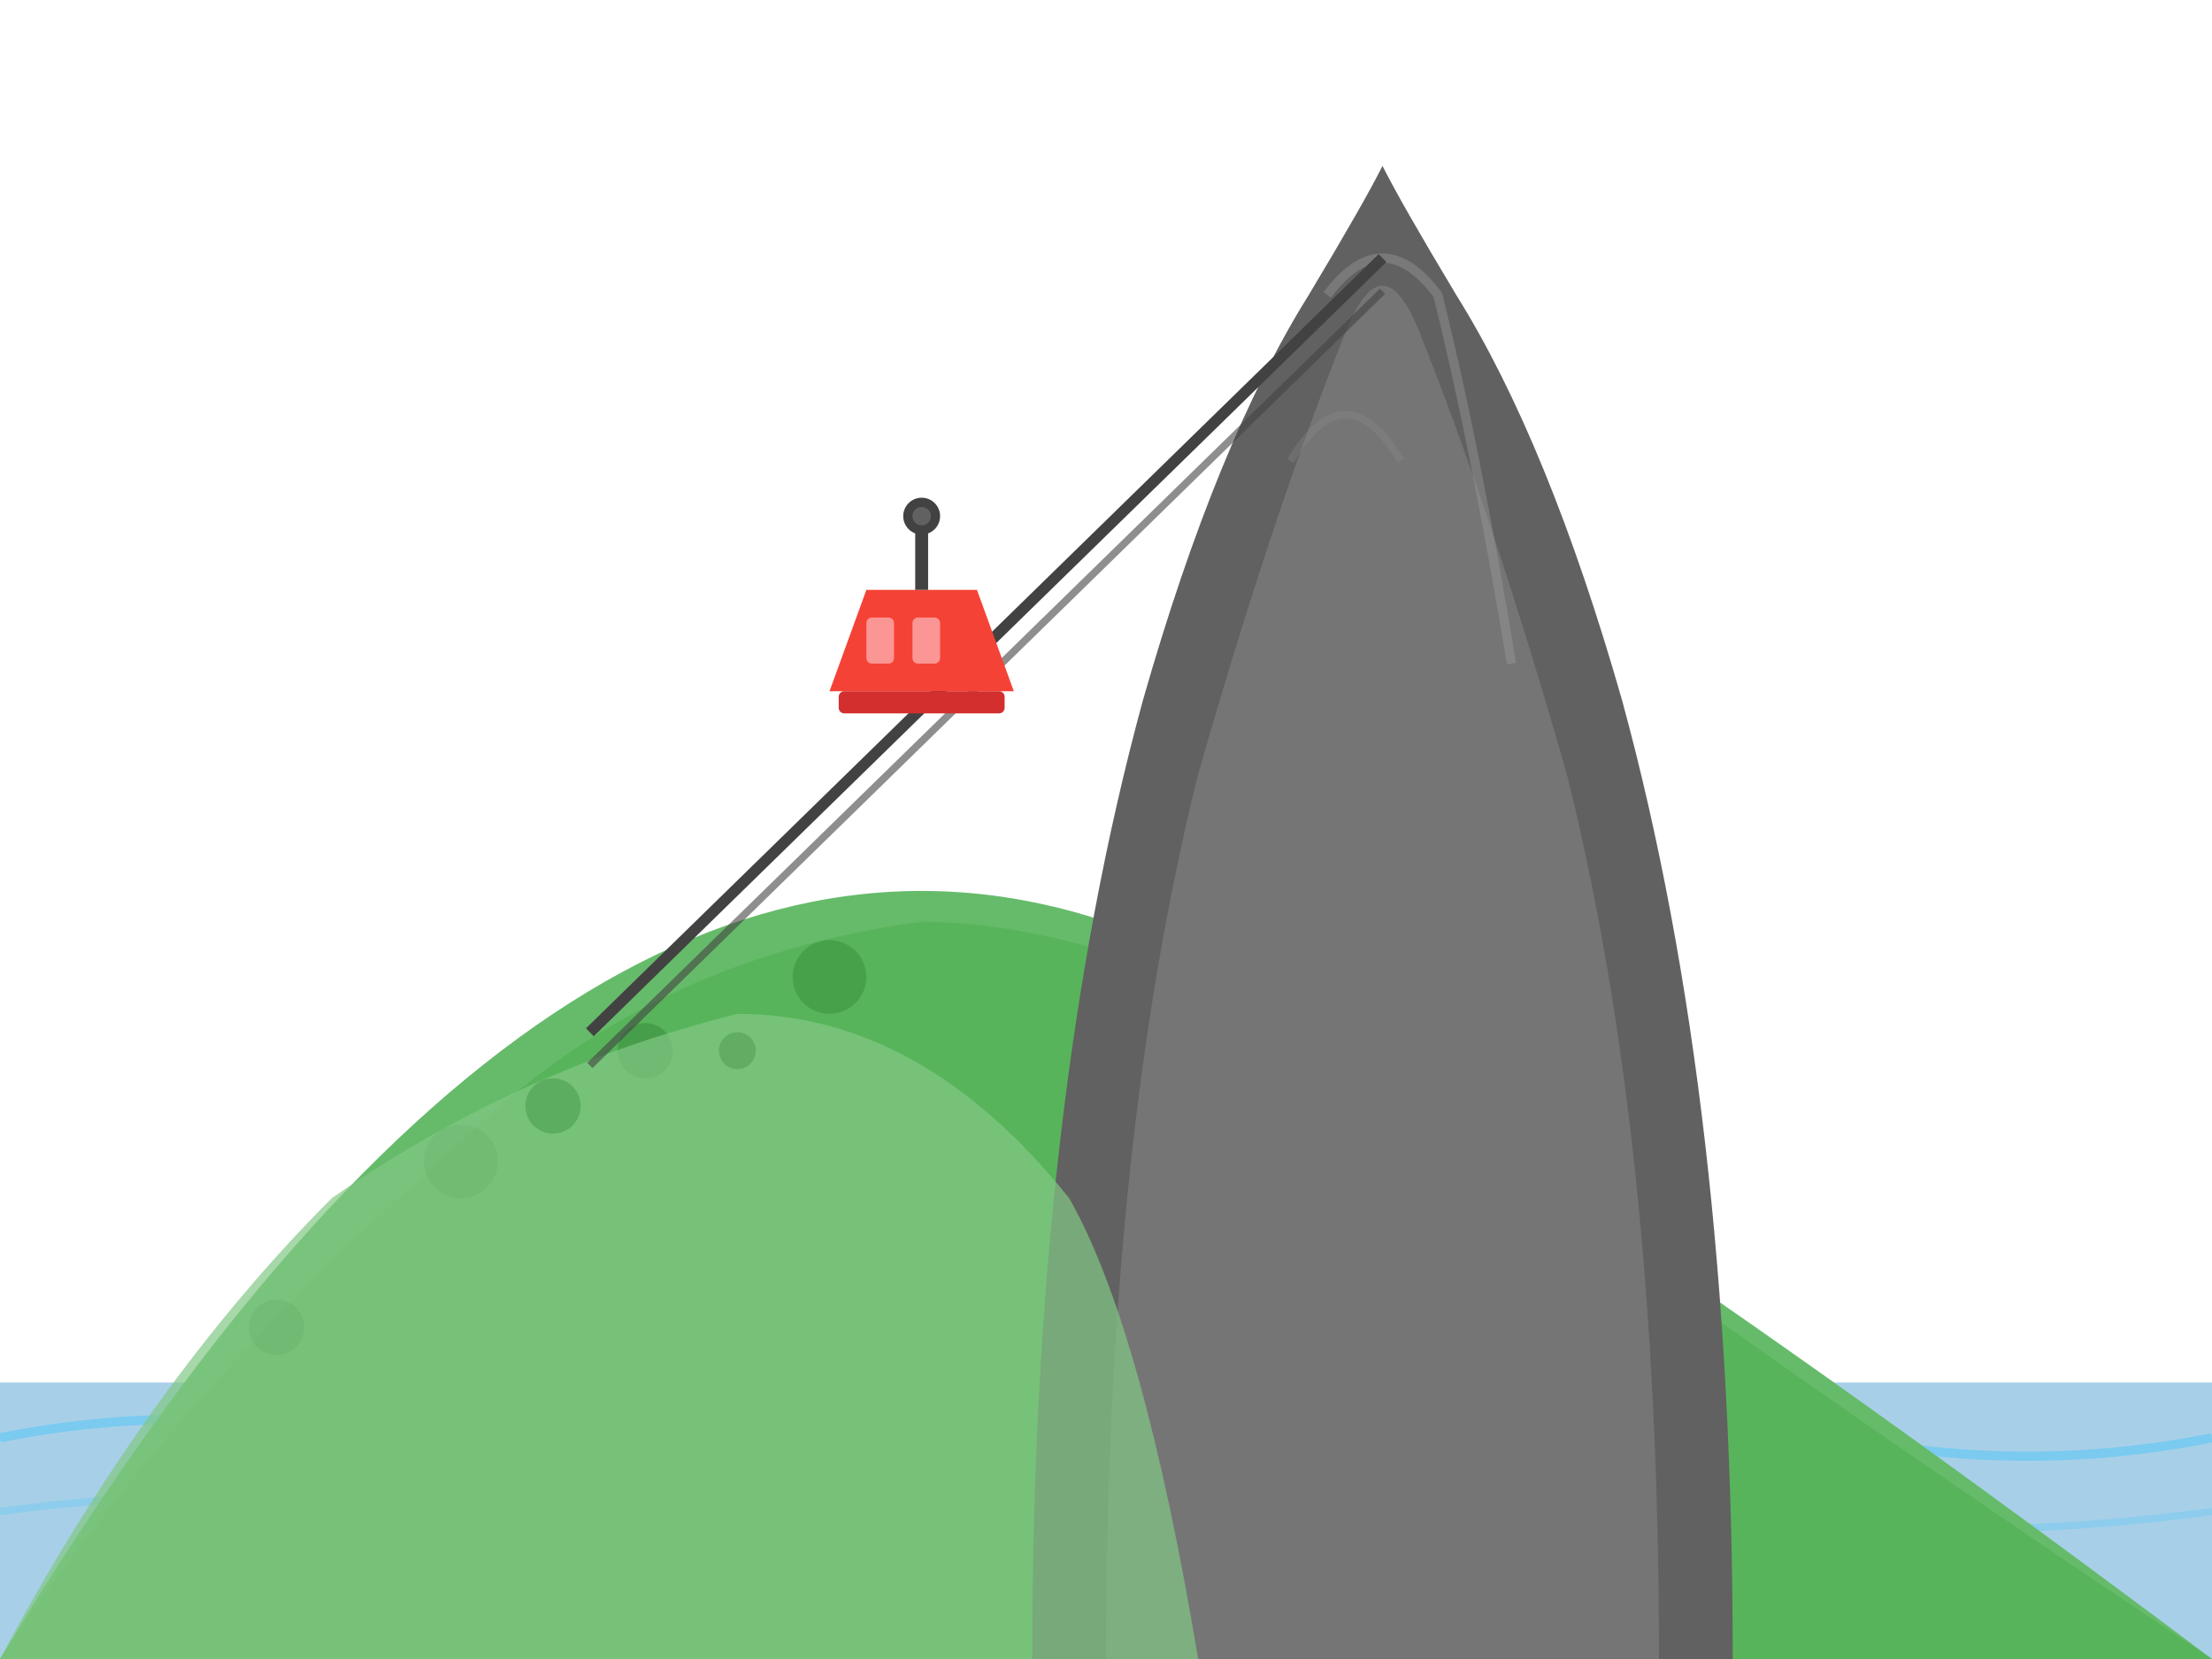
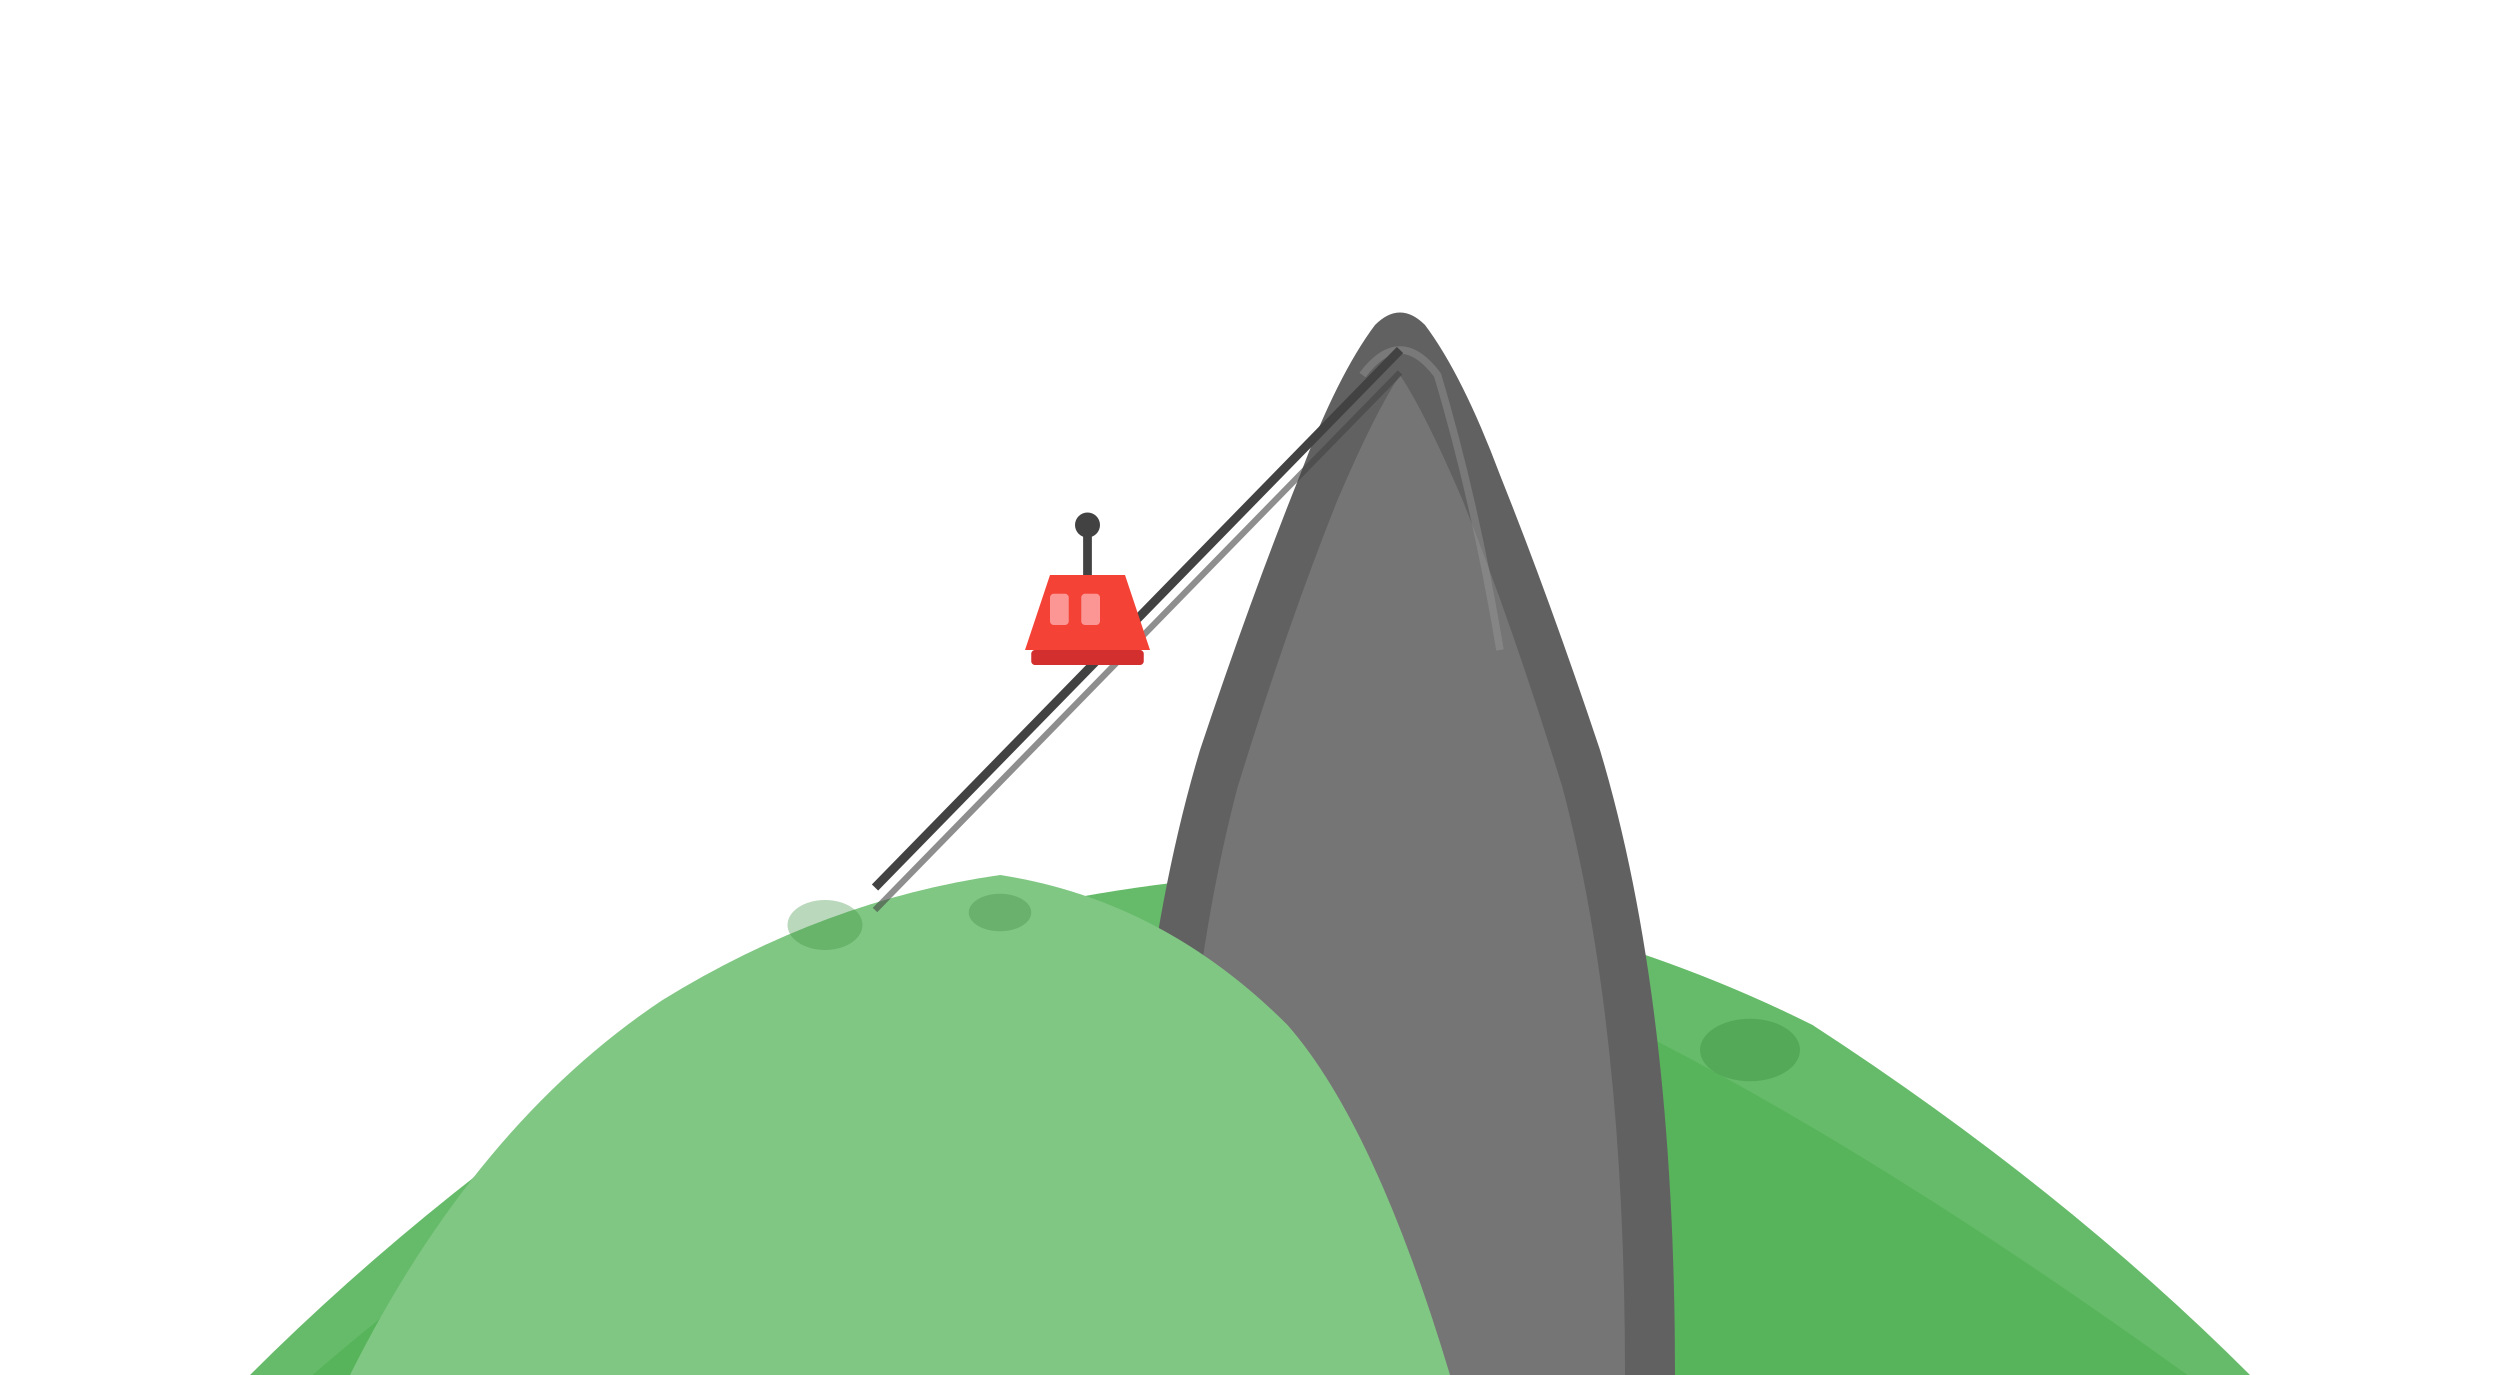
- <svg xmlns="http://www.w3.org/2000/svg" viewBox="0 0 120 90">
-   <rect x="0" y="75" width="120" height="15" fill="#0277BD" opacity="0.35" />
-   <path d="M0 78 Q10 76 20 78 Q30 80 40 78 Q50 76 60 78 Q70 80 80 78 Q90 76 100 78 Q110 80 120 78" fill="none" stroke="#4FC3F7" stroke-width="0.5" opacity="0.5" />
-   <path d="M0 82 Q15 80 30 82 Q45 84 60 82 Q75 80 90 82 Q105 84 120 82" fill="none" stroke="#4FC3F7" stroke-width="0.4" opacity="0.3" />
-   <ellipse cx="75" cy="83" rx="8" ry="1" fill="#4FC3F7" opacity="0.15" />
-   <ellipse cx="40" cy="81" rx="6" ry="0.8" fill="#4FC3F7" opacity="0.12" />
-   <path d="M0 90 Q15 65 30 55 Q45 45 60 50 Q70 53 85 65 Q100 75 120 90Z" fill="#66BB6A" />
-   <path d="M0 90 Q10 75 25 62 Q35 52 50 50 Q60 50 75 58 Q90 70 120 90Z" fill="#4CAF50" opacity="0.6" />
-   <circle cx="25" cy="63" r="2" fill="#388E3C" opacity="0.5" />
-   <circle cx="35" cy="57" r="1.5" fill="#2E7D32" opacity="0.4" />
-   <circle cx="45" cy="53" r="2" fill="#388E3C" opacity="0.5" />
-   <circle cx="15" cy="72" r="1.5" fill="#2E7D32" opacity="0.4" />
-   <circle cx="85" cy="68" r="2" fill="#388E3C" opacity="0.5" />
-   <path d="M56 90 Q56 60 62 38 Q66 24 71 16 Q74 11 75 9 Q76 11 79 16 Q84 24 88 38 Q94 60 94 90Z" fill="#616161" />
-   <path d="M60 90 Q60 62 65 42 Q69 28 73 18 Q75 13 77 18 Q81 28 85 42 Q90 62 90 90Z" fill="#757575" />
-   <path d="M72 16 Q75 12 78 16 Q80 24 82 36" fill="none" stroke="#9E9E9E" stroke-width="0.5" opacity="0.4" />
-   <path d="M70 25 Q73 20 76 25" fill="none" stroke="#8E8E8E" stroke-width="0.4" opacity="0.3" />
-   <path d="M0 90 Q8 75 18 65 Q28 58 40 55 Q50 55 58 65 Q62 72 65 90Z" fill="#81C784" opacity="0.7" />
-   <circle cx="30" cy="60" r="1.5" fill="#388E3C" opacity="0.4" />
-   <circle cx="40" cy="57" r="1" fill="#2E7D32" opacity="0.3" />
-   <line x1="32" y1="56" x2="75" y2="14" stroke="#424242" stroke-width="0.6" />
-   <line x1="32" y1="57.8" x2="75" y2="15.8" stroke="#424242" stroke-width="0.4" opacity="0.6" />
-   <path d="M47 32 L45 37.5 L55 37.5 L53 32Z" fill="#F44336" />
-   <rect x="45.5" y="37.5" width="9" height="1.2" rx="0.3" fill="#D32F2F" />
-   <rect x="47" y="33.5" width="1.5" height="2.5" rx="0.3" fill="#FFCDD2" opacity="0.6" />
-   <rect x="49.5" y="33.5" width="1.5" height="2.5" rx="0.3" fill="#FFCDD2" opacity="0.6" />
-   <line x1="50" y1="32" x2="50" y2="28" stroke="#424242" stroke-width="0.7" />
-   <circle cx="50" cy="28" r="1" fill="#424242" />
-   <circle cx="50" cy="28" r="0.5" fill="#616161" />
+ <svg xmlns="http://www.w3.org/2000/svg" viewBox="0 0 200 110">
+   <path d="M20 110 Q35 95 55 82 Q75 72 100 70 Q125 72 145 82 Q165 95 180 110Z" fill="#66BB6A" />
+   <path d="M25 110 Q40 97 60 85 Q75 77 95 74 Q110 74 130 82 Q150 92 175 110Z" fill="#4CAF50" opacity="0.6" />
+   <ellipse cx="55" cy="84" rx="4" ry="2.5" fill="#388E3C" opacity="0.4" />
+   <ellipse cx="80" cy="75" rx="3" ry="2" fill="#2E7D32" opacity="0.35" />
+   <ellipse cx="140" cy="84" rx="4" ry="2.5" fill="#388E3C" opacity="0.4" />
+   <path d="M90 110 Q90 80 96 60 Q100 48 104 38 Q107 30 110 26 Q112 24 114 26 Q117 30 120 38 Q124 48 128 60 Q134 80 134 110Z" fill="#616161" />
+   <path d="M94 110 Q94 82 99 63 Q103 50 107 40 Q110 33 112 30 Q114 33 117 40 Q121 50 125 63 Q130 82 130 110Z" fill="#757575" />
+   <path d="M109 30 Q112 26 115 30 Q118 40 120 52" fill="none" stroke="#9E9E9E" stroke-width="0.6" opacity="0.4" />
+   <path d="M28 110 Q38 90 53 80 Q66 72 80 70 Q93 72 103 82 Q110 90 116 110Z" fill="#81C784" />
+   <ellipse cx="66" cy="74" rx="3" ry="2" fill="#388E3C" opacity="0.35" />
+   <ellipse cx="80" cy="73" rx="2.5" ry="1.5" fill="#2E7D32" opacity="0.3" />
+   <line x1="70" y1="71" x2="112" y2="28" stroke="#424242" stroke-width="0.7" />
+   <line x1="70" y1="72.8" x2="112" y2="29.8" stroke="#424242" stroke-width="0.5" opacity="0.6" />
+   <path d="M84 46 L82 52 L92 52 L90 46Z" fill="#F44336" />
+   <rect x="82.5" y="52" width="9" height="1.2" rx="0.3" fill="#D32F2F" />
+   <rect x="84" y="47.5" width="1.5" height="2.5" rx="0.3" fill="#FFCDD2" opacity="0.6" />
+   <rect x="86.5" y="47.5" width="1.5" height="2.5" rx="0.3" fill="#FFCDD2" opacity="0.6" />
+   <line x1="87" y1="46" x2="87" y2="42" stroke="#424242" stroke-width="0.7" />
+   <circle cx="87" cy="42" r="1" fill="#424242" />
</svg>
